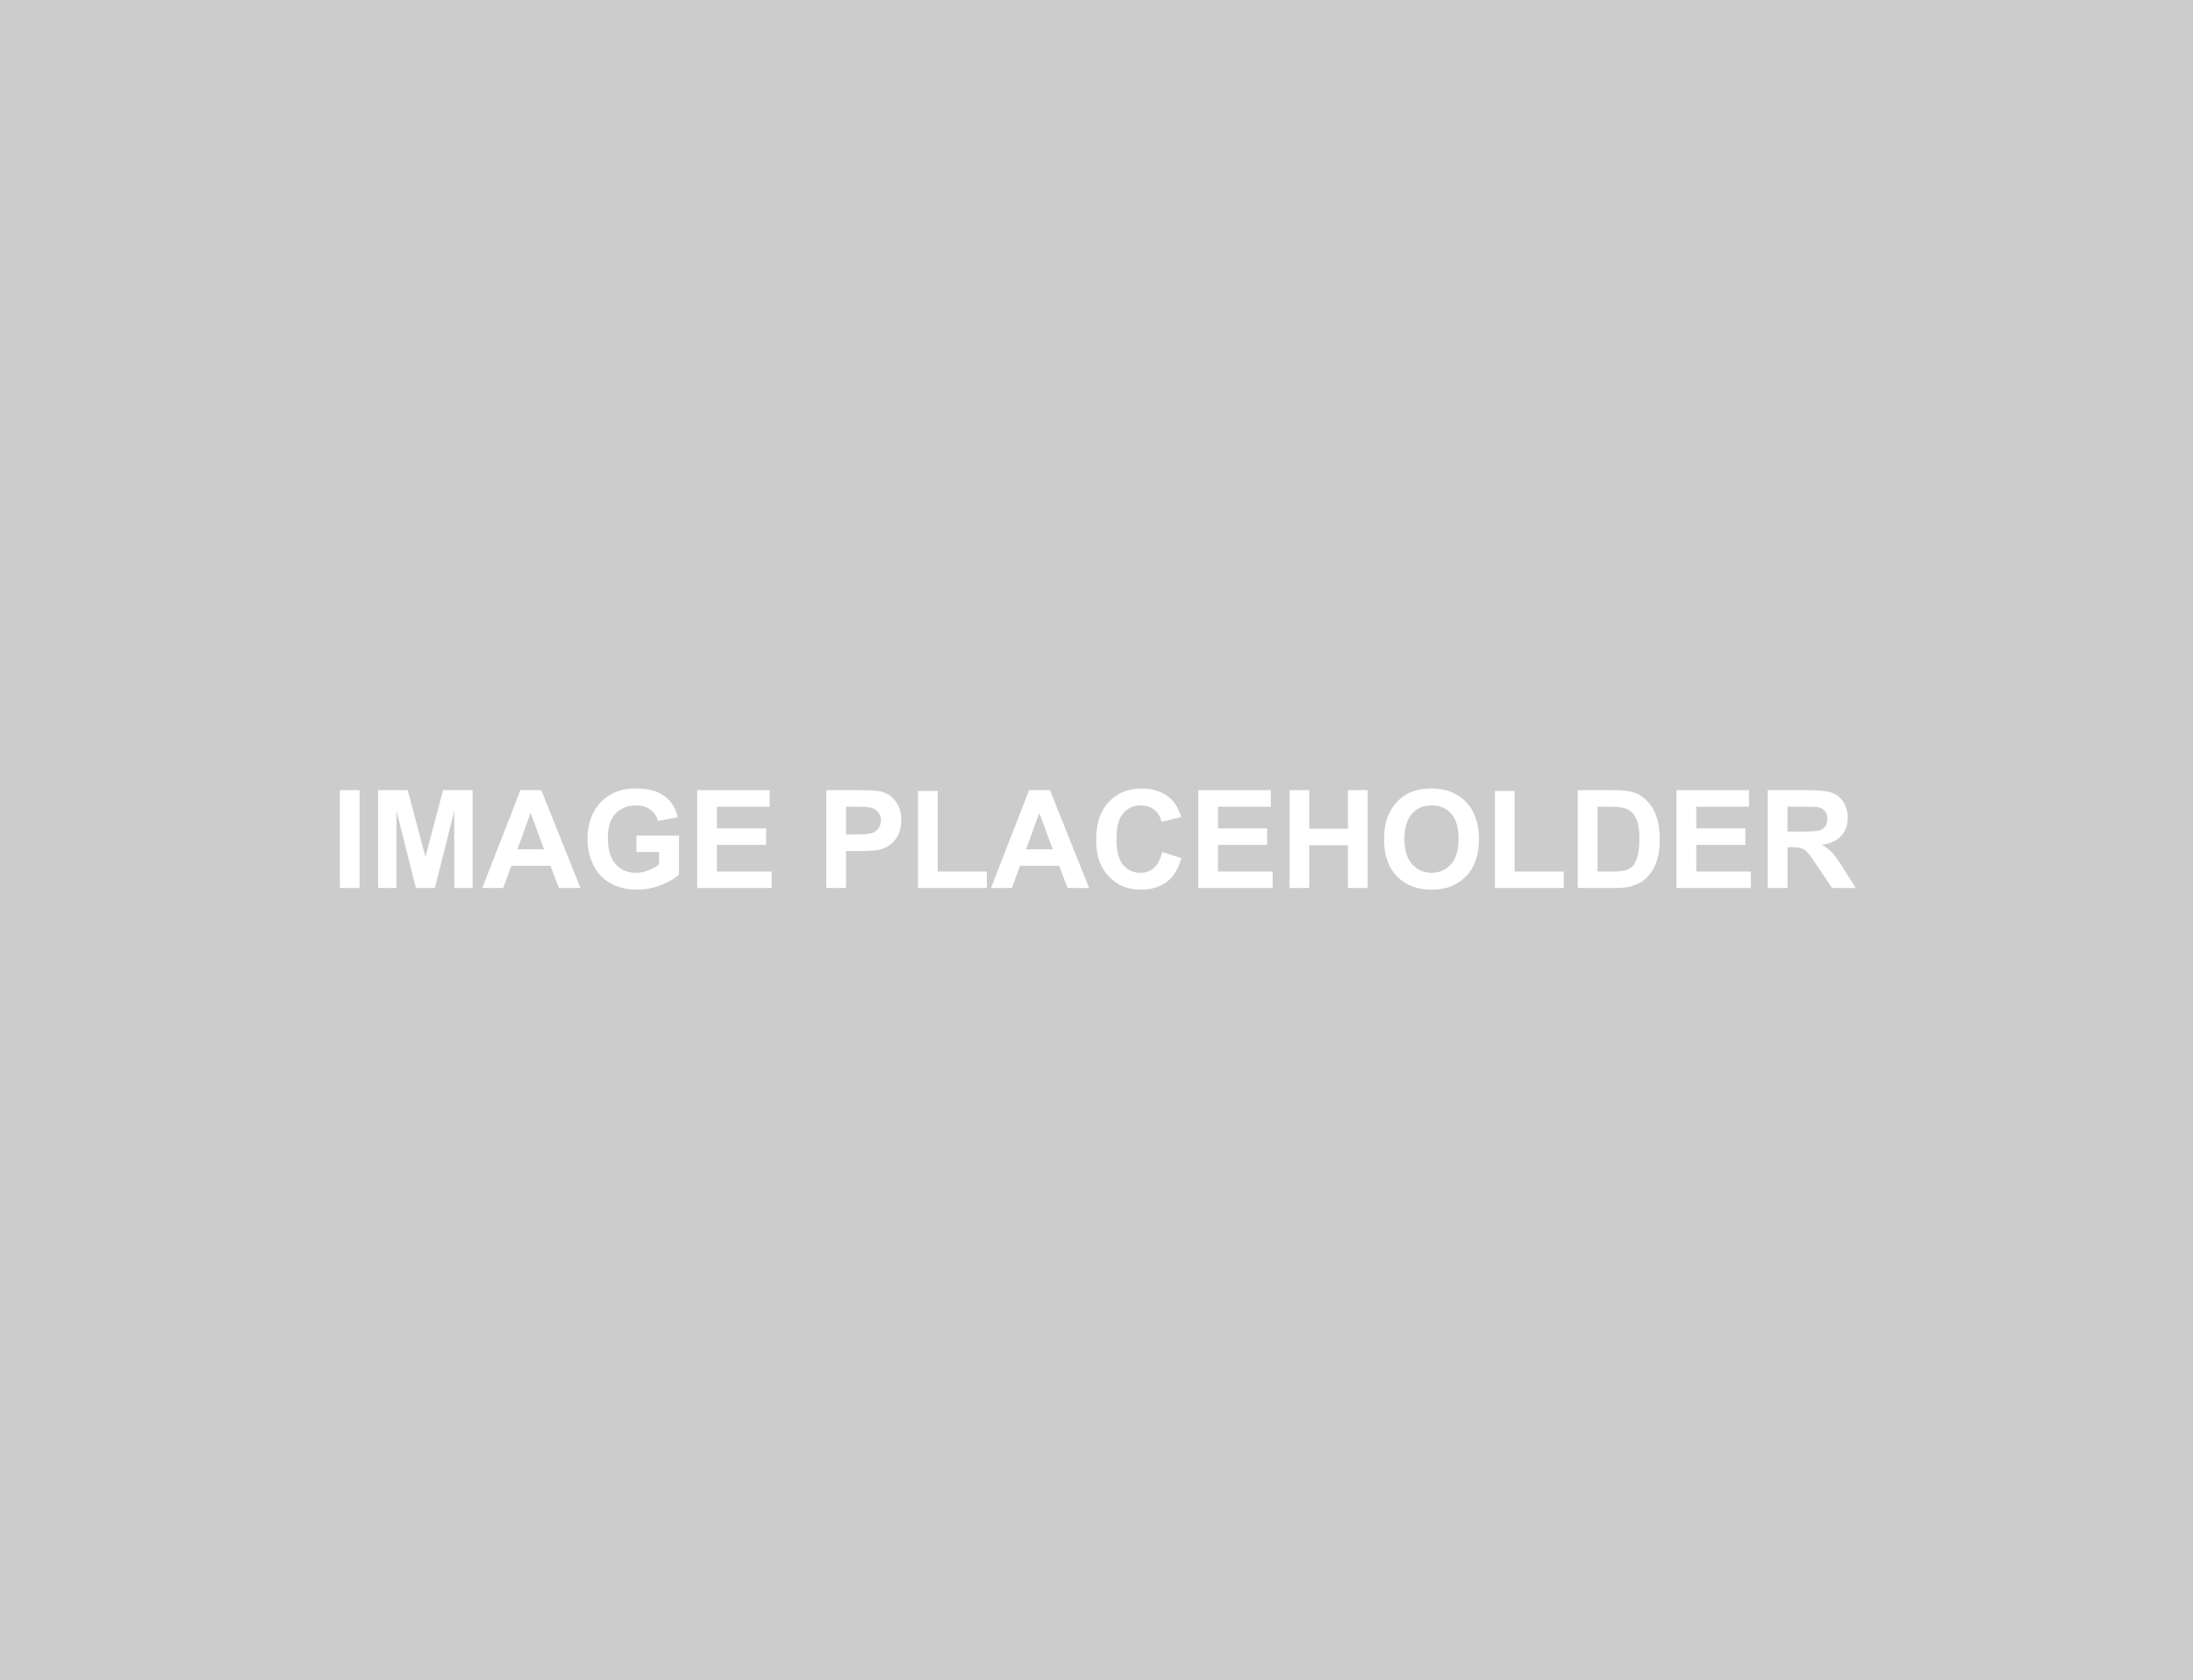
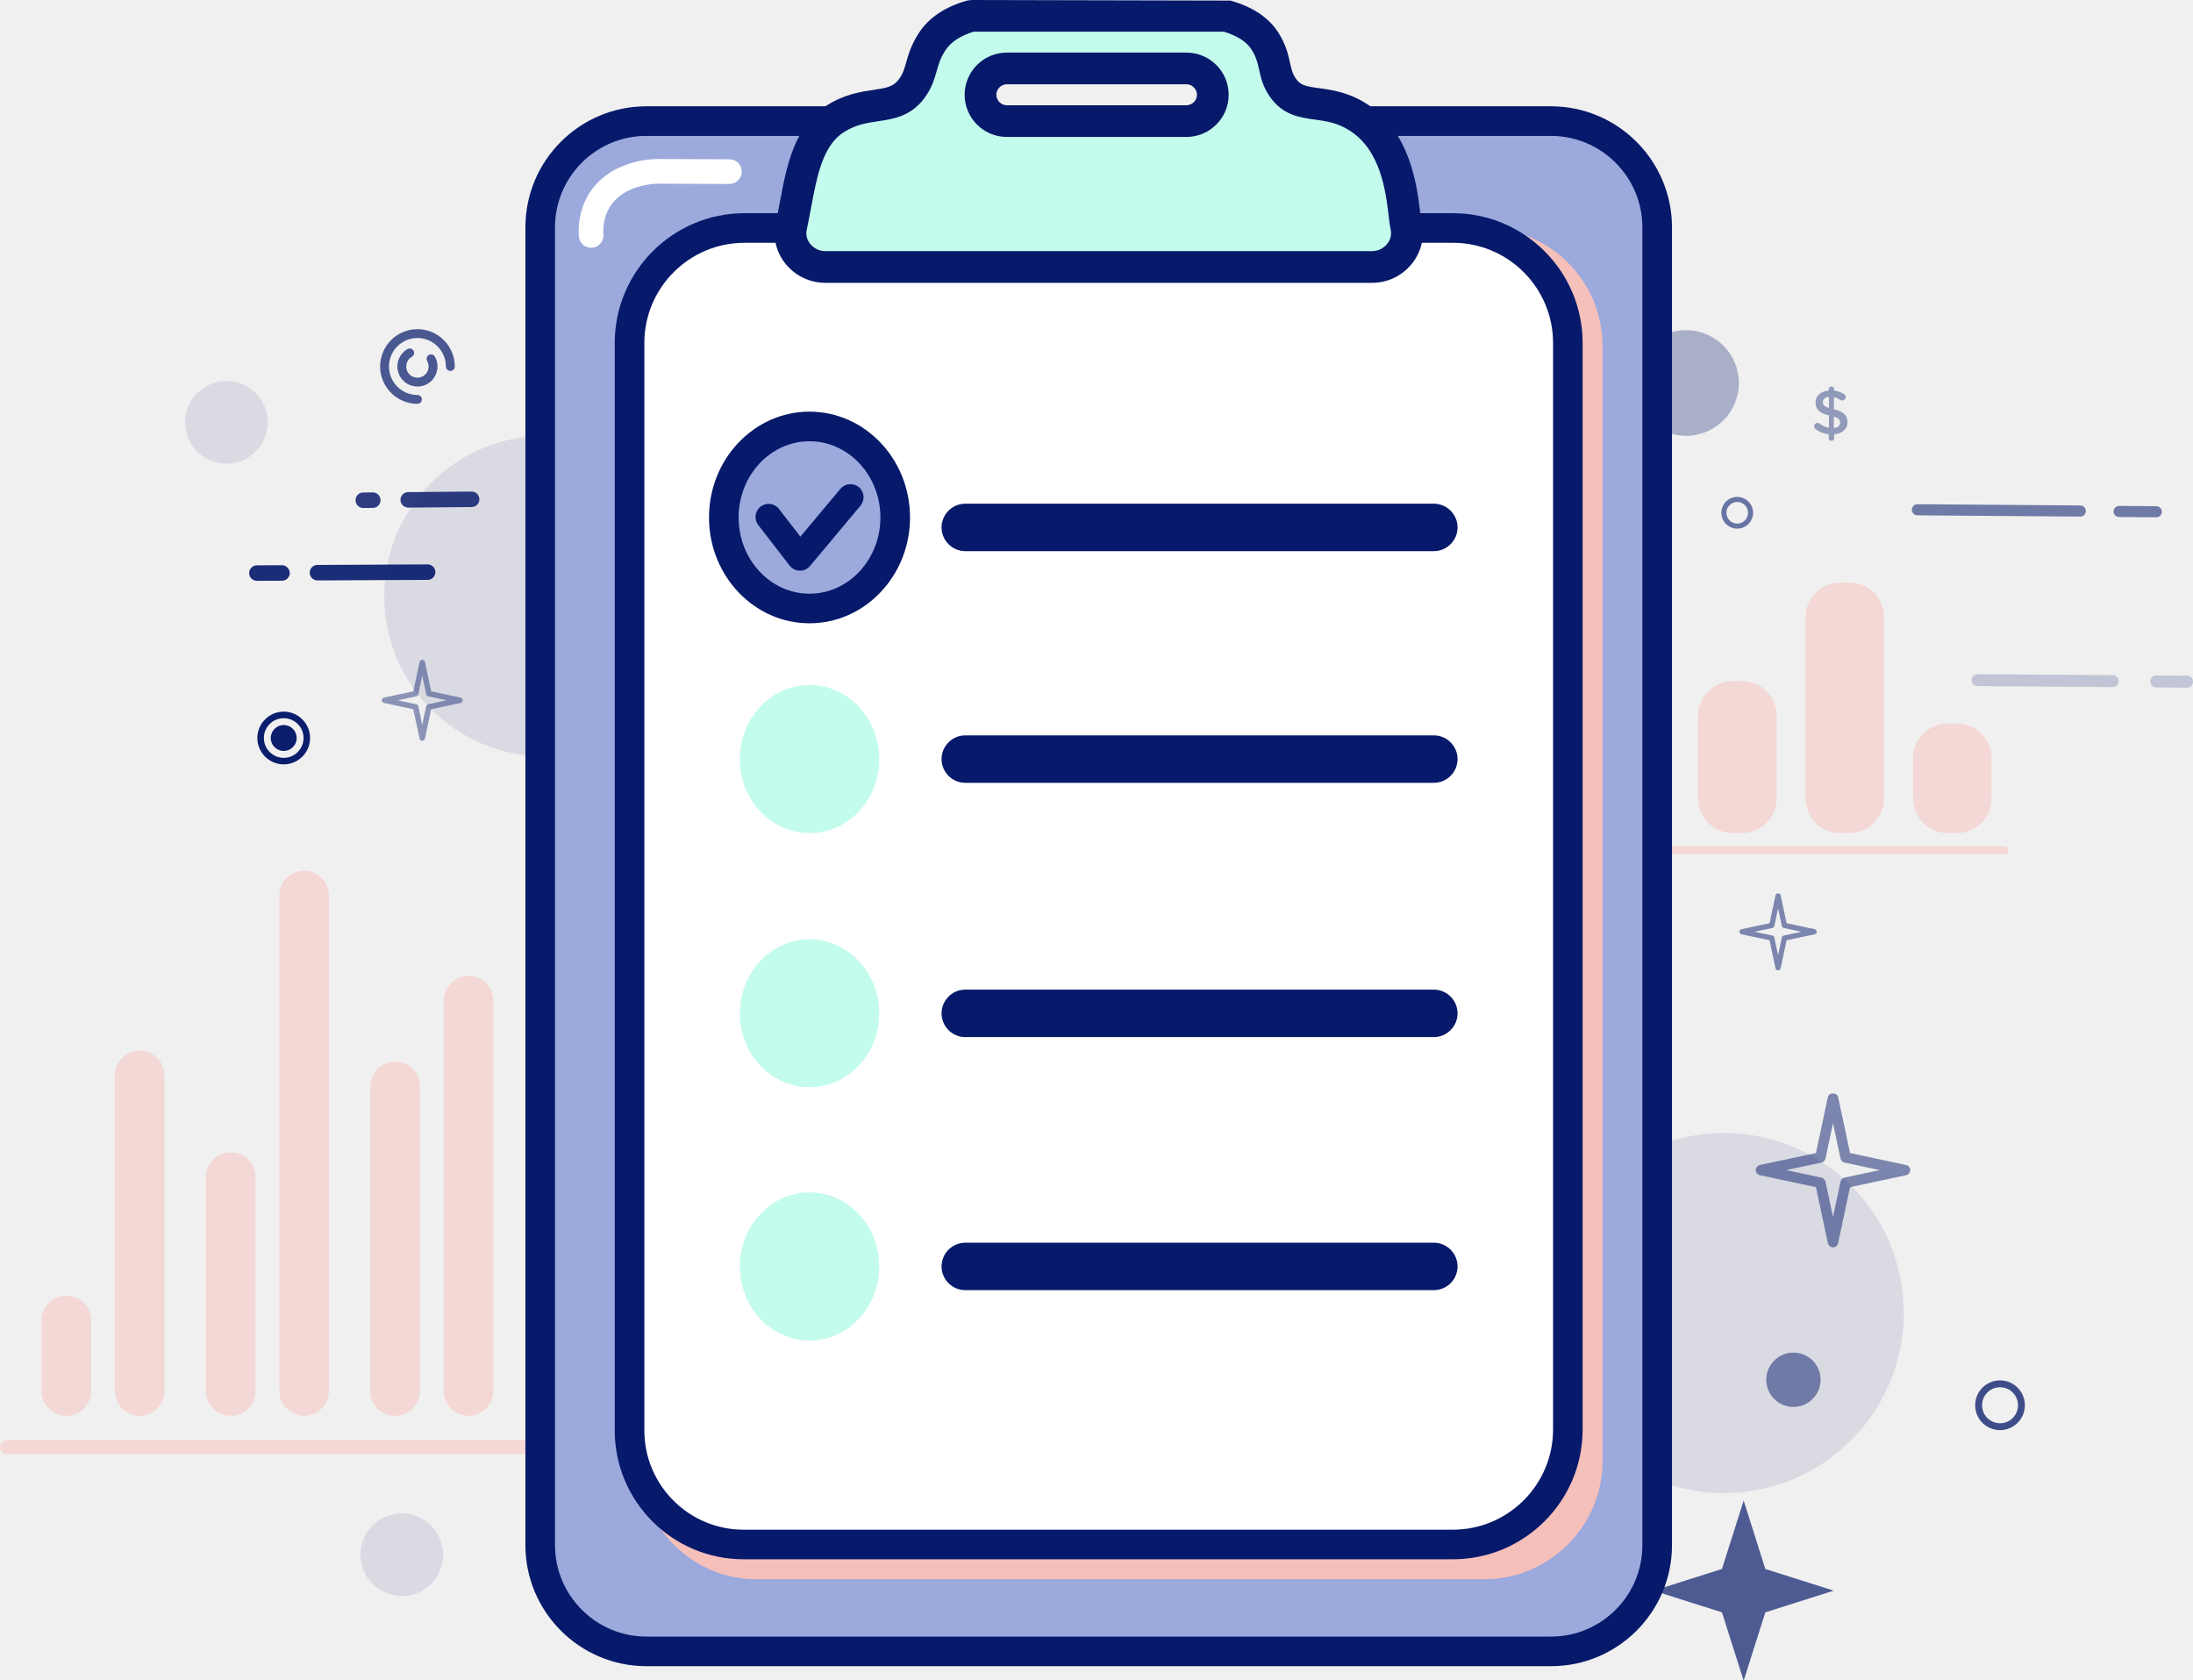
<svg xmlns="http://www.w3.org/2000/svg" version="1.1" id="Layer_1" x="0px" y="0px" width="350px" height="268px" viewBox="0 0 350 268" enable-background="new 0 0 350 268" xml:space="preserve">
-   <rect x="-19.444" y="-2.5" fill="#CCCCCC" width="388.889" height="273" />
  <g>
-     <path fill="#FFFFFF" d="M54.242,141.709v-15.612h3.151v15.612H54.242z" />
-     <path fill="#FFFFFF" d="M60.353,141.709v-15.612h4.717l2.834,10.652l2.801-10.652h4.726v15.612h-2.929v-12.29l-3.098,12.29h-3.032   l-3.093-12.29v12.29H60.353z" />
-     <path fill="#FFFFFF" d="M92.641,141.709h-3.431l-1.36-3.548h-6.241l-1.291,3.548h-3.341l6.079-15.612h3.33L92.641,141.709z    M86.836,135.534l-2.152-5.794l-2.108,5.794H86.836z" />
-     <path fill="#FFFFFF" d="M101.573,135.969v-2.628h6.796v6.215c-0.661,0.639-1.62,1.203-2.872,1.688   c-1.253,0.489-2.519,0.732-3.808,0.732c-1.634,0-3.056-0.342-4.271-1.029c-1.212-0.684-2.126-1.663-2.738-2.939   c-0.611-1.271-0.912-2.661-0.912-4.155c0-1.628,0.335-3.071,1.019-4.336c0.681-1.262,1.679-2.231,2.993-2.906   c1.002-0.519,2.246-0.778,3.74-0.778c1.937,0,3.45,0.407,4.539,1.22c1.09,0.809,1.791,1.935,2.105,3.372l-3.133,0.584   c-0.218-0.77-0.632-1.373-1.239-1.815c-0.607-0.444-1.367-0.665-2.272-0.665c-1.379,0-2.474,0.436-3.289,1.307   c-0.811,0.875-1.216,2.171-1.216,3.888c0,1.854,0.41,3.244,1.237,4.17c0.821,0.926,1.902,1.391,3.235,1.391   c0.659,0,1.321-0.132,1.986-0.392c0.665-0.255,1.233-0.571,1.707-0.946v-1.978H101.573z" />
-     <path fill="#FFFFFF" d="M111.271,141.709v-15.612h11.578v2.641h-8.422v3.462h7.838v2.63h-7.838v4.253h8.718v2.626H111.271z" />
-     <path fill="#FFFFFF" d="M131.879,141.709v-15.612h5.057c1.917,0,3.167,0.08,3.746,0.235c0.897,0.236,1.645,0.745,2.248,1.529   c0.605,0.782,0.91,1.797,0.91,3.04c0,0.959-0.175,1.764-0.525,2.418c-0.348,0.65-0.791,1.167-1.328,1.538   c-0.535,0.375-1.079,0.619-1.63,0.738c-0.753,0.152-1.844,0.225-3.273,0.225h-2.054v5.889H131.879z M135.03,128.738v4.43h1.725   c1.243,0,2.07-0.081,2.492-0.243c0.418-0.163,0.75-0.417,0.984-0.768c0.239-0.348,0.36-0.751,0.36-1.214   c0-0.568-0.168-1.038-0.504-1.402c-0.333-0.373-0.751-0.603-1.268-0.696c-0.373-0.072-1.13-0.107-2.266-0.107H135.03z" />
-     <path fill="#FFFFFF" d="M146.509,141.709v-15.484h3.151v12.858h7.837v2.626H146.509z" />
-     <path fill="#FFFFFF" d="M173.82,141.709h-3.429l-1.358-3.548h-6.24l-1.291,3.548h-3.338l6.074-15.612h3.334L173.82,141.709z    M168.02,135.534l-2.151-5.794l-2.105,5.794H168.02z" />
-     <path fill="#FFFFFF" d="M185.481,135.969l3.059,0.969c-0.469,1.709-1.247,2.973-2.338,3.8c-1.091,0.823-2.471,1.239-4.146,1.239   c-2.075,0-3.779-0.708-5.112-2.124c-1.338-1.42-2.005-3.351-2.005-5.811c0-2.598,0.671-4.616,2.013-6.053   c1.342-1.435,3.104-2.157,5.29-2.157c1.914,0,3.462,0.565,4.655,1.693c0.708,0.667,1.247,1.626,1.598,2.876l-3.116,0.745   c-0.189-0.809-0.576-1.451-1.157-1.918c-0.584-0.467-1.301-0.699-2.132-0.699c-1.165,0-2.104,0.416-2.819,1.243   c-0.725,0.834-1.087,2.176-1.087,4.037c0,1.974,0.357,3.377,1.07,4.217c0.712,0.836,1.634,1.26,2.77,1.26   c0.836,0,1.553-0.271,2.157-0.807C184.786,137.946,185.218,137.111,185.481,135.969z" />
-     <path fill="#FFFFFF" d="M191.244,141.709v-15.612h11.576v2.641h-8.427v3.462h7.838v2.63h-7.838v4.253h8.719v2.626H191.244z" />
-     <path fill="#FFFFFF" d="M205.801,141.709v-15.612h3.153v6.144h6.175v-6.144h3.148v15.612h-3.148v-6.824h-6.175v6.824H205.801z" />
-     <path fill="#FFFFFF" d="M220.896,134.001c0-1.591,0.243-2.925,0.721-4.003c0.346-0.796,0.836-1.513,1.449-2.143   c0.617-0.632,1.284-1.099,2.017-1.406c0.972-0.412,2.095-0.617,3.367-0.617c2.297,0,4.138,0.714,5.521,2.14   c1.379,1.429,2.07,3.413,2.07,5.957c0,2.513-0.684,4.491-2.054,5.911c-1.375,1.425-3.203,2.137-5.496,2.137   c-2.317,0-4.17-0.708-5.536-2.124C221.583,138.433,220.896,136.483,220.896,134.001z M224.148,133.896   c0,1.762,0.407,3.103,1.227,4.018c0.811,0.909,1.848,1.37,3.104,1.37c1.255,0,2.288-0.456,3.096-1.362   c0.802-0.901,1.21-2.264,1.21-4.069c0-1.791-0.392-3.126-1.178-4.007c-0.786-0.877-1.823-1.317-3.128-1.317   c-1.302,0-2.343,0.442-3.137,1.333C224.543,130.755,224.148,132.097,224.148,133.896z" />
-     <path fill="#FFFFFF" d="M238.584,141.709v-15.484h3.153v12.858h7.838v2.626H238.584z" />
-     <path fill="#FFFFFF" d="M251.807,126.097h5.763c1.301,0,2.293,0.099,2.973,0.3c0.917,0.266,1.703,0.748,2.354,1.437   c0.654,0.688,1.152,1.531,1.49,2.528c0.346,0.996,0.506,2.227,0.506,3.692c0,1.285-0.152,2.388-0.474,3.321   c-0.391,1.14-0.946,2.054-1.675,2.758c-0.543,0.53-1.285,0.951-2.211,1.243c-0.695,0.222-1.626,0.333-2.791,0.333h-5.936V126.097z    M254.96,128.738v10.345h2.358c0.877,0,1.515-0.054,1.905-0.152c0.511-0.128,0.936-0.35,1.276-0.646   c0.33-0.309,0.605-0.811,0.819-1.511c0.21-0.7,0.321-1.65,0.321-2.861c0-1.204-0.111-2.128-0.321-2.778   c-0.214-0.646-0.51-1.148-0.893-1.511s-0.869-0.607-1.462-0.732c-0.437-0.101-1.301-0.153-2.585-0.153H254.96z" />
-     <path fill="#FFFFFF" d="M267.568,141.709v-15.612h11.575v2.641h-8.422v3.462h7.838v2.63h-7.838v4.253h8.723v2.626H267.568z" />
-     <path fill="#FFFFFF" d="M282.128,141.709v-15.612h6.632c1.667,0,2.882,0.142,3.639,0.424c0.758,0.28,1.359,0.778,1.812,1.494   c0.457,0.716,0.684,1.535,0.684,2.459c0,1.171-0.342,2.139-1.033,2.902c-0.688,0.762-1.717,1.241-3.083,1.443   c0.679,0.395,1.238,0.833,1.688,1.309c0.44,0.48,1.038,1.319,1.79,2.538l1.907,3.042h-3.767l-2.281-3.396   c-0.811-1.214-1.362-1.976-1.663-2.292c-0.296-0.317-0.608-0.533-0.95-0.655c-0.33-0.117-0.856-0.174-1.586-0.174h-0.638v6.518   H282.128z M285.277,132.7h2.334c1.516,0,2.453-0.06,2.836-0.191c0.371-0.13,0.667-0.35,0.878-0.661   c0.218-0.311,0.32-0.702,0.32-1.169c0-0.525-0.14-0.949-0.419-1.271c-0.28-0.328-0.676-0.531-1.19-0.614   c-0.256-0.035-1.021-0.056-2.301-0.056h-2.458V132.7z" />
+     <g opacity="0.5">
+       <g id="XMLID_272_">
+         <g>
+           <g>
+             <path fill="#F5BFBA" d="M260.869,132.943h-1.473c-3.057,0-5.535-2.479-5.535-5.537v-19.999c0-3.056,2.479-5.537,5.535-5.537       h1.473c3.059,0,5.537,2.48,5.537,5.537v19.999C266.406,130.465,263.928,132.943,260.869,132.943z" />
+           </g>
+         </g>
+       </g>
+       <g id="XMLID_271_">
+         <g>
+           <g>
+             <path fill="#F5BFBA" d="M278.018,132.943h-1.469c-3.059,0-5.535-2.479-5.535-5.537v-13.169c0-3.056,2.477-5.536,5.535-5.536       h1.469c3.059,0,5.535,2.48,5.535,5.536v13.169C283.553,130.465,281.076,132.943,278.018,132.943z" />
+           </g>
+         </g>
+       </g>
+       <g id="XMLID_270_">
+         <g>
+           <g>
+             <path fill="#F5BFBA" d="M295.17,132.943h-1.473c-3.059,0-5.537-2.479-5.537-5.537V98.501c0-3.058,2.479-5.536,5.537-5.536       h1.473c3.053,0,5.531,2.478,5.531,5.536v28.905C300.701,130.465,298.223,132.943,295.17,132.943z" />
+           </g>
+         </g>
+       </g>
+       <g id="XMLID_269_">
+         <g>
+           <g>
+             <path fill="#F5BFBA" d="M312.316,132.943h-1.467c-3.059,0-5.537-2.479-5.537-5.537v-6.396c0-3.054,2.479-5.532,5.537-5.532       h1.467c3.059,0,5.537,2.478,5.537,5.532v6.396C317.854,130.465,315.375,132.943,312.316,132.943z" />
+           </g>
+         </g>
+       </g>
+       <g>
+         <g>
+           <g>
+             <path fill="#F5BFBA" d="M319.955,136.31H251.76c-0.309,0-0.559-0.284-0.559-0.633c0-0.345,0.25-0.629,0.559-0.629h68.195       c0.307,0,0.559,0.284,0.559,0.629C320.514,136.026,320.262,136.31,319.955,136.31z" />
+           </g>
+         </g>
+       </g>
+     </g>
+     <g opacity="0.1">
+       <g>
+         <path fill="#06196A" d="M279.141,237.984c-15.713,2.227-30.252-8.707-32.475-24.42c-2.223-15.712,8.707-30.248,24.42-32.471     c15.709-2.227,30.248,8.705,32.471,24.416C305.783,221.223,294.85,235.758,279.141,237.984z" />
+       </g>
+     </g>
+     <g opacity="0.69">
+       <g>
+         <polygon fill="#9BA9DD" points="270.777,253.842 276.477,252.037 278.285,246.336 280.09,252.037 285.787,253.842      280.09,255.648 278.285,261.346 276.477,255.648    " />
+         <polygon fill="#06196A" points="278.289,268.217 274.82,257.303 263.898,253.842 274.82,250.383 278.289,239.461      281.744,250.383 292.666,253.842 281.744,257.303    " />
+       </g>
+       <g>
+         <path fill="#06196A" d="M278.281,262.182L278.281,262.182c-0.361,0-0.686-0.236-0.795-0.584l-1.676-5.285l-5.283-1.674     c-0.35-0.111-0.586-0.436-0.586-0.801c0-0.359,0.236-0.682,0.586-0.793l5.283-1.676l1.676-5.285c0.219-0.697,1.371-0.697,1.594,0     l1.676,5.285l5.283,1.676c0.35,0.111,0.584,0.434,0.584,0.793c0,0.365-0.234,0.689-0.584,0.801l-5.283,1.674l-1.676,5.285     C278.971,261.945,278.646,262.182,278.281,262.182z M273.539,253.838l3.188,1.016c0.26,0.08,0.463,0.283,0.549,0.543l1.006,3.188     l1.01-3.188c0.086-0.26,0.287-0.463,0.547-0.543l3.188-1.016l-3.188-1.004c-0.26-0.086-0.461-0.289-0.547-0.549l-1.01-3.184     l-1.006,3.184c-0.086,0.26-0.289,0.463-0.549,0.549L273.539,253.838z" />
+       </g>
+     </g>
+     <g opacity="0.5">
+       <g>
+         <path fill="#06196A" d="M292.545,199.053c-0.396,0-0.738-0.276-0.818-0.666l-1.902-8.938l-8.943-1.906     c-0.385-0.081-0.662-0.422-0.662-0.814c0-0.395,0.277-0.735,0.662-0.815l8.943-1.906l1.902-8.939     c0.166-0.771,1.471-0.771,1.633,0l1.906,8.939l8.943,1.906c0.387,0.08,0.662,0.421,0.662,0.815c0,0.393-0.275,0.733-0.662,0.814     l-8.943,1.906l-1.906,8.938C293.279,198.777,292.939,199.053,292.545,199.053z M285.066,186.728l5.633,1.199     c0.324,0.069,0.576,0.321,0.646,0.642l1.199,5.638l1.201-5.638c0.068-0.32,0.32-0.572,0.641-0.642l5.637-1.199l-5.637-1.201     c-0.32-0.069-0.572-0.32-0.641-0.645l-1.201-5.634l-1.199,5.634c-0.07,0.324-0.322,0.575-0.646,0.645L285.066,186.728z" />
+       </g>
+     </g>
+     <g opacity="0.5">
+       <g>
+         <path fill="#06196A" d="M283.781,154.856c-0.199,0-0.369-0.137-0.41-0.333l-0.953-4.474l-4.469-0.949     c-0.195-0.041-0.334-0.211-0.334-0.405c0-0.203,0.139-0.374,0.334-0.414l4.469-0.949l0.953-4.47c0.082-0.389,0.734-0.389,0.814,0     l0.953,4.47l4.475,0.949c0.189,0.041,0.328,0.211,0.328,0.414c0,0.194-0.139,0.364-0.328,0.405l-4.475,0.949l-0.953,4.474     C284.146,154.719,283.975,154.856,283.781,154.856z M280.041,148.696l2.818,0.595c0.158,0.037,0.285,0.159,0.32,0.321     l0.602,2.818l0.6-2.818c0.033-0.162,0.158-0.284,0.32-0.321l2.818-0.595l-2.818-0.604c-0.162-0.037-0.287-0.158-0.32-0.321     l-0.6-2.815l-0.602,2.815c-0.035,0.163-0.162,0.284-0.32,0.321L280.041,148.696z" />
+       </g>
+     </g>
+     <g opacity="0.76">
+       <g>
+         <path fill="#06196A" d="M319.209,228.223c-1.303,0-2.576-0.633-3.336-1.801c-1.191-1.842-0.668-4.305,1.164-5.496l0,0     c1.842-1.195,4.305-0.67,5.492,1.164c1.193,1.834,0.67,4.299-1.164,5.492C320.695,228.016,319.949,228.223,319.209,228.223z      M317.639,221.846c-1.326,0.865-1.707,2.646-0.844,3.975c0.863,1.322,2.645,1.705,3.971,0.844     c1.326-0.867,1.707-2.648,0.844-3.975C320.746,221.359,318.965,220.979,317.639,221.846z" />
+       </g>
+     </g>
+     <g opacity="0.58">
+       <g>
+         <path fill="#06196A" d="M277.26,84.363c-1.348,0-2.471-1.061-2.531-2.419c-0.029-0.675,0.207-1.32,0.66-1.821     c0.459-0.499,1.084-0.789,1.756-0.819c0.658-0.035,1.322,0.203,1.822,0.659c0.498,0.457,0.791,1.079,0.818,1.756     c0.066,1.394-1.018,2.578-2.412,2.643C277.336,84.363,277.295,84.363,277.26,84.363z M277.262,80.106     c-0.027,0-0.051,0-0.08,0.002c-0.463,0.019-0.889,0.219-1.197,0.558c-0.311,0.341-0.475,0.783-0.449,1.243     c0.041,0.925,0.807,1.651,1.725,1.651c0.023,0,0.047,0,0.076-0.004c0.949-0.041,1.688-0.85,1.646-1.803     c-0.02-0.458-0.219-0.884-0.561-1.196C278.104,80.264,277.693,80.106,277.262,80.106z" />
+       </g>
+     </g>
+     <g opacity="0.5">
+       <g>
+         <circle fill="#06196A" cx="286.23" cy="220.186" r="4.334" />
+       </g>
+     </g>
+     <g opacity="0.55">
+       <g>
+         <g>
+           <path fill="#06196A" d="M332.008,82.438c0,0-0.004,0-0.008,0l-25.99-0.199c-0.49-0.004-0.883-0.403-0.881-0.896      c0.006-0.486,0.398-0.88,0.889-0.88c0,0,0,0,0.006,0l25.992,0.199c0.49,0.004,0.881,0.405,0.881,0.896      C332.893,82.047,332.496,82.438,332.008,82.438z" />
+         </g>
+       </g>
+       <g>
+         <g>
+           <path fill="#06196A" d="M344.145,82.552h-0.01l-5.93-0.042c-0.49-0.002-0.885-0.403-0.881-0.892      c0.006-0.489,0.398-0.882,0.885-0.882c0.004,0,0.008,0,0.008,0l5.93,0.043c0.492,0.003,0.885,0.403,0.885,0.892      C345.027,82.158,344.631,82.552,344.145,82.552z" />
+         </g>
+       </g>
+     </g>
+     <g opacity="0.2">
+       <g>
+         <g>
+           <path fill="#06196A" d="M337.195,109.647h-0.008l-21.568-0.152c-0.527-0.004-0.953-0.434-0.949-0.957      c0.004-0.525,0.43-0.947,0.953-0.947h0.004l21.572,0.154c0.527,0.002,0.949,0.432,0.945,0.957      C338.141,109.225,337.715,109.647,337.195,109.647z" />
+         </g>
+       </g>
+       <g>
+         <g>
+           <path fill="#06196A" d="M349.051,109.738c-0.004,0-0.004,0-0.004,0l-4.924-0.031c-0.527-0.004-0.953-0.432-0.949-0.959      c0.004-0.523,0.43-0.945,0.953-0.945h0.004l4.924,0.03c0.527,0.004,0.949,0.432,0.945,0.959      C349.996,109.316,349.574,109.738,349.051,109.738z" />
+         </g>
+       </g>
+     </g>
+     <g opacity="0.4">
+       <g>
+         <g>
+           <path fill="#06196A" d="M292.297,61.681c0.24,0,0.432,0.19,0.432,0.43v0.221c0.592,0.07,1.09,0.261,1.553,0.551      c0.158,0.089,0.299,0.239,0.299,0.48c0,0.311-0.25,0.55-0.562,0.55c-0.098,0-0.199-0.028-0.301-0.089      c-0.348-0.211-0.689-0.361-1.029-0.44v1.922c1.52,0.379,2.174,0.991,2.174,2.062c0,1.103-0.863,1.833-2.133,1.953v0.603      c0,0.239-0.191,0.43-0.432,0.43c-0.238,0-0.441-0.19-0.441-0.43v-0.623c-0.75-0.079-1.443-0.351-2.053-0.781      c-0.17-0.109-0.271-0.269-0.271-0.48c0-0.31,0.24-0.552,0.553-0.552c0.121,0,0.238,0.041,0.328,0.112      c0.475,0.341,0.934,0.57,1.484,0.671v-1.974c-1.465-0.381-2.143-0.93-2.143-2.062c0-1.073,0.848-1.813,2.102-1.915v-0.21      C291.855,61.871,292.059,61.681,292.297,61.681z M291.896,65.096v-1.772c-0.641,0.061-0.961,0.402-0.961,0.842      C290.936,64.585,291.125,64.846,291.896,65.096z M292.688,66.489v1.821c0.641-0.069,0.992-0.39,0.992-0.87      C293.68,67,293.457,66.728,292.688,66.489z" />
+         </g>
+       </g>
+     </g>
+     <g opacity="0.3">
+       <g>
+         <path fill="#06196A" d="M277.521,61.119c0,4.659-3.77,8.433-8.432,8.433c-4.656,0-8.428-3.774-8.428-8.433     c0-4.655,3.771-8.43,8.428-8.43C273.752,52.689,277.521,56.463,277.521,61.119z" />
+       </g>
+     </g>
+     <g opacity="0.5">
+       <g id="XMLID_257_">
+         <g id="XMLID_258_">
+           <g id="XMLID_268_">
+             <g>
+               <g>
+                 <path fill="#F5BFBA" d="M10.583,225.936L10.583,225.936c-2.184,0-3.954-1.77-3.954-3.955v-11.262         c0-2.184,1.77-3.951,3.954-3.951l0,0c2.184,0,3.956,1.768,3.956,3.951v11.262C14.54,224.166,12.768,225.936,10.583,225.936z" />
+               </g>
+             </g>
+           </g>
+           <g id="XMLID_267_">
+             <g>
+               <g>
+                 <path fill="#F5BFBA" d="M22.299,225.936L22.299,225.936c-2.185,0-3.955-1.77-3.955-3.955v-50.353         c0-2.189,1.77-3.958,3.955-3.958l0,0c2.184,0,3.954,1.769,3.954,3.958v50.353C26.253,224.166,24.482,225.936,22.299,225.936z         " />
+               </g>
+             </g>
+           </g>
+           <g id="XMLID_266_">
+             <g>
+               <g>
+                 <path fill="#F5BFBA" d="M36.822,225.936L36.822,225.936c-2.184,0-3.956-1.77-3.956-3.955v-34.122         c0-2.183,1.772-3.95,3.956-3.95l0,0c2.185,0,3.955,1.768,3.955,3.95v34.122C40.777,224.166,39.007,225.936,36.822,225.936z" />
+               </g>
+             </g>
+           </g>
+           <g id="XMLID_265_">
+             <g>
+               <g>
+                 <path fill="#F5BFBA" d="M48.536,225.936L48.536,225.936c-2.184,0-3.954-1.77-3.954-3.955v-79.077         c0-2.186,1.77-3.958,3.954-3.958l0,0c2.186,0,3.957,1.773,3.957,3.958v79.077C52.492,224.166,50.722,225.936,48.536,225.936z         " />
+               </g>
+             </g>
+           </g>
+           <g id="XMLID_264_">
+             <g>
+               <g>
+                 <path fill="#F5BFBA" d="M63.059,225.936L63.059,225.936c-2.184,0-3.954-1.77-3.954-3.955v-48.613         c0-2.186,1.771-3.954,3.954-3.954l0,0c2.187,0,3.957,1.768,3.957,3.954v48.613C67.016,224.166,65.246,225.936,63.059,225.936         z" />
+               </g>
+             </g>
+           </g>
+           <g id="XMLID_263_">
+             <g>
+               <g>
+                 <path fill="#F5BFBA" d="M74.775,225.936L74.775,225.936c-2.184,0-3.955-1.77-3.955-3.955v-62.297         c0-2.187,1.771-3.955,3.955-3.955l0,0c2.184,0,3.954,1.768,3.954,3.955v62.297C78.729,224.166,76.959,225.936,74.775,225.936         z" />
+               </g>
+             </g>
+           </g>
+           <g id="XMLID_262_">
+             <g>
+               <g>
+                 <path fill="#F5BFBA" d="M89.298,225.936L89.298,225.936c-2.184,0-3.954-1.77-3.954-3.955v-55.941         c0-2.182,1.771-3.955,3.954-3.955l0,0c2.184,0,3.955,1.773,3.955,3.955v55.941C93.253,224.166,91.482,225.936,89.298,225.936         z" />
+               </g>
+             </g>
+           </g>
+           <g id="XMLID_261_">
+             <g>
+               <g>
+                 <path fill="#F5BFBA" d="M101.014,225.936L101.014,225.936c-2.184,0-3.956-1.77-3.956-3.955V119.868         c0-2.187,1.772-3.957,3.956-3.957l0,0c2.185,0,3.955,1.77,3.955,3.957V221.98         C104.968,224.166,103.198,225.936,101.014,225.936z" />
+               </g>
+             </g>
+           </g>
+           <g id="XMLID_260_">
+             <g>
+               <g>
+                 <path fill="#F5BFBA" d="M115.538,225.936L115.538,225.936c-2.186,0-3.957-1.77-3.957-3.955V158.52         c0-2.182,1.771-3.955,3.957-3.955l0,0c2.184,0,3.955,1.772,3.955,3.955v63.461         C119.492,224.166,117.722,225.936,115.538,225.936z" />
+               </g>
+             </g>
+           </g>
+           <g id="XMLID_259_">
+             <g>
+               <g>
+                 <path fill="#F5BFBA" d="M127.25,225.936L127.25,225.936c-2.184,0-3.954-1.77-3.954-3.955v-79.1         c0-2.182,1.771-3.951,3.954-3.951l0,0c2.187,0,3.958,1.769,3.958,3.951v79.1C131.209,224.166,129.437,225.936,127.25,225.936         z" />
+               </g>
+             </g>
+           </g>
+         </g>
+       </g>
+       <g>
+         <g>
+           <g>
+             <path fill="#F5BFBA" d="M136.725,232.055H1.113C0.5,232.055,0,231.557,0,230.939c0-0.607,0.5-1.111,1.113-1.111h135.612       c0.608,0,1.111,0.504,1.111,1.111C137.836,231.557,137.333,232.055,136.725,232.055z" />
+           </g>
+         </g>
+       </g>
+     </g>
+     <g opacity="0.1">
+       <g>
+         <path fill="#06196A" d="M63.206,254.633c3.606,0.512,6.943-1.998,7.455-5.604c0.509-3.611-2-6.943-5.607-7.455     c-3.605-0.512-6.944,1.994-7.455,5.605C57.089,250.785,59.598,254.123,63.206,254.633z" />
+       </g>
+     </g>
+     <g opacity="0.1">
+       <g>
+         <circle fill="#06196A" cx="86.9" cy="95.127" r="25.573" />
+       </g>
+     </g>
+     <g opacity="0.1">
+       <g>
+         <circle fill="#06196A" cx="36.144" cy="67.395" r="6.595" />
+       </g>
+     </g>
+     <g opacity="0.43">
+       <g>
+         <path fill="#06196A" d="M67.391,118.213c-0.207,0-0.383-0.146-0.426-0.349l-1.002-4.682l-4.682-1     c-0.203-0.042-0.347-0.221-0.347-0.428c0-0.207,0.144-0.385,0.347-0.428l4.682-0.998l1.002-4.683     c0.042-0.205,0.219-0.347,0.426-0.347l0,0c0.209,0,0.385,0.142,0.428,0.347l0.998,4.683l4.686,0.998     c0.203,0.043,0.345,0.221,0.345,0.428c0,0.207-0.142,0.386-0.345,0.428l-4.686,1l-0.998,4.682     C67.776,118.066,67.6,118.213,67.391,118.213z M63.473,111.753l2.953,0.631c0.168,0.035,0.3,0.168,0.337,0.336l0.628,2.951     l0.628-2.951c0.037-0.168,0.168-0.302,0.337-0.336l2.955-0.631l-2.955-0.628c-0.168-0.035-0.3-0.168-0.337-0.336l-0.628-2.953     l-0.628,2.953c-0.037,0.168-0.168,0.302-0.337,0.336L63.473,111.753z" />
+       </g>
+     </g>
+     <g opacity="0.71">
+       <g>
+         <g>
+           <path fill="#06196A" d="M66.623,64.443c-3.285,0-5.956-2.673-5.956-5.956c0-3.285,2.671-5.958,5.956-5.958      c3.283,0,5.958,2.673,5.958,5.958c0,0.389-0.316,0.706-0.706,0.706c-0.391,0-0.708-0.316-0.708-0.706      c0-2.508-2.038-4.546-4.544-4.546c-2.504,0-4.544,2.038-4.544,4.546c0,2.504,2.04,4.542,4.544,4.542      c0.392,0,0.706,0.316,0.706,0.706C67.329,64.126,67.014,64.443,66.623,64.443z" />
+         </g>
+       </g>
+       <g>
+         <g>
+           <path fill="#06196A" d="M66.628,61.683c-1.119,0-2.204-0.583-2.792-1.624c-0.866-1.533-0.323-3.49,1.21-4.36      c0.341-0.19,0.769-0.069,0.963,0.268c0.193,0.341,0.073,0.769-0.266,0.963c-0.86,0.485-1.165,1.578-0.678,2.438      c0.483,0.856,1.574,1.158,2.438,0.675c0.856-0.484,1.16-1.58,0.675-2.437c-0.192-0.339-0.073-0.771,0.268-0.961      c0.333-0.191,0.771-0.073,0.961,0.268c0.868,1.535,0.324,3.492-1.211,4.36C67.702,61.551,67.162,61.683,66.628,61.683z" />
+         </g>
+       </g>
+     </g>
+     <g opacity="0.98">
+       <g>
+         <g>
+           <path fill="#06196A" d="M45.281,121.98c-2.32,0-4.208-1.886-4.208-4.208c0-2.318,1.888-4.207,4.208-4.207      c2.32,0,4.208,1.888,4.208,4.207C49.489,120.094,47.601,121.98,45.281,121.98z M45.281,114.611      c-1.746,0-3.164,1.417-3.164,3.162c0,1.746,1.417,3.165,3.164,3.165c1.744,0,3.164-1.419,3.164-3.165      C48.444,116.028,47.025,114.611,45.281,114.611z" />
+         </g>
+       </g>
+       <g>
+         <g>
+           <circle fill="#06196A" cx="45.28" cy="117.772" r="2.068" />
+         </g>
+       </g>
+     </g>
+     <g opacity="0.91">
+       <g>
+         <g>
+           <path fill="#06196A" d="M50.665,92.625c-0.678,0-1.231-0.549-1.235-1.231c-0.002-0.681,0.547-1.237,1.23-1.241l17.582-0.085      h0.006c0.679,0,1.233,0.549,1.237,1.231c0,0.683-0.547,1.237-1.231,1.241l-17.583,0.085H50.665z" />
+         </g>
+       </g>
+       <g>
+         <g>
+           <path fill="#06196A" d="M41.002,92.688c-0.681,0-1.233-0.552-1.235-1.233c-0.004-0.684,0.547-1.237,1.23-1.239l4.014-0.014      c0.594-0.03,1.237,0.55,1.241,1.233c0.002,0.681-0.55,1.235-1.233,1.239l-4.014,0.014      C41.004,92.688,41.004,92.688,41.002,92.688z" />
+         </g>
+       </g>
+     </g>
+     <g opacity="0.83">
+       <g>
+         <g>
+           <path fill="#06196A" d="M65.15,81.004c-0.677,0-1.231-0.547-1.237-1.225c-0.004-0.681,0.543-1.241,1.226-1.247l10.122-0.087      c0,0,0.006,0,0.008,0c0.678,0,1.231,0.547,1.237,1.227c0.006,0.682-0.543,1.241-1.227,1.245l-10.12,0.087      C65.158,81.004,65.154,81.004,65.15,81.004z" />
+         </g>
+       </g>
+       <g>
+         <g>
+           <path fill="#06196A" d="M57.976,81.065c-0.677,0-1.229-0.548-1.235-1.225c-0.006-0.683,0.543-1.239,1.223-1.247l1.525-0.014      c0.004,0,0.008,0,0.012,0c0.677,0,1.227,0.548,1.235,1.225c0.006,0.683-0.544,1.239-1.223,1.247l-1.525,0.014      C57.983,81.065,57.979,81.065,57.976,81.065z" />
+         </g>
+       </g>
+     </g>
+     <g>
+       <g>
+         <g>
+           <path fill="#9BA9DD" d="M247.543,263.531H103.175c-9.367,0-16.959-7.592-16.959-16.953V36.267      c0-9.357,7.587-16.941,16.943-16.941h144.366c9.365,0,16.959,7.592,16.959,16.959v210.311      C264.484,255.947,256.898,263.531,247.543,263.531z" />
+           <path fill="#06196A" d="M247.543,265.609H103.175c-10.497,0-19.036-8.539-19.036-19.031V36.267      c0-10.486,8.531-19.018,19.02-19.018h144.366c10.496,0,19.033,8.54,19.033,19.036v210.311      C266.559,257.08,258.031,265.609,247.543,265.609z M103.159,21.402c-8.196,0-14.866,6.668-14.866,14.865v210.311      c0,8.205,6.675,14.877,14.882,14.877h144.368c8.195,0,14.863-6.668,14.863-14.859V36.285c0-8.207-6.676-14.883-14.881-14.883      H103.159z" />
+         </g>
+         <g>
+           <path fill="#06196A" d="M247.543,265.896H103.175c-10.654,0-19.32-8.668-19.32-19.318V36.267      c0-10.645,8.657-19.304,19.302-19.304h144.368c10.654,0,19.322,8.665,19.322,19.32v210.308      C266.848,257.238,258.189,265.896,247.543,265.896z M103.157,21.687c-8.039,0-14.579,6.54-14.579,14.581v210.311      c0,8.047,6.548,14.594,14.597,14.594h144.368c8.041,0,14.58-6.543,14.58-14.58V36.284c0-8.049-6.547-14.597-14.598-14.597      H103.157z" />
+         </g>
+       </g>
+       <g>
+         <g>
+           <path fill="#F5BFBA" d="M255.764,55.228v177.975c0,10.314-8.506,18.818-18.824,18.818H120.707      c-9.292,0-17.008-6.926-18.425-15.826c2.914,6.061,9.213,10.314,16.379,10.314h113.242c10.078,0,18.35-8.27,18.35-18.35V54.756      c0-10.158-8.271-18.349-18.35-18.349h5.037C247.334,36.407,255.764,44.833,255.764,55.228z" />
+         </g>
+       </g>
+       <g>
+         <g>
+           <path fill="#FFFFFF" d="M231.883,246.475H118.668c-10.005,0-18.194-8.186-18.194-18.195V54.731      c0-10.09,8.255-18.346,18.346-18.346h113.062c10.131,0,18.344,8.213,18.344,18.346v173.394      C250.227,238.215,241.969,246.475,231.883,246.475z" />
+         </g>
+         <g>
+           <path fill="#06196A" d="M231.883,248.834H118.668c-11.334,0-20.555-9.219-20.555-20.555V54.729      c0-11.417,9.288-20.707,20.707-20.707h113.062c11.416,0,20.703,9.29,20.703,20.707v173.4      C252.586,239.547,243.299,248.834,231.883,248.834z M118.821,38.745c-8.813,0-15.984,7.17-15.984,15.984v173.55      c0,8.729,7.104,15.834,15.832,15.834h113.214c8.812,0,15.984-7.172,15.984-15.984v-173.4c0-8.813-7.172-15.984-15.984-15.984      H118.821z" />
+         </g>
+       </g>
+       <g>
+         <g>
+           <path fill="#9BA9DD" d="M142.877,82.576c0,8.028-6.12,14.528-13.684,14.528c-7.55,0-13.674-6.5-13.674-14.528      c0-7.99,6.124-14.524,13.674-14.524C136.757,68.052,142.877,74.586,142.877,82.576z" />
+           <path fill="#06196A" d="M129.193,99.181c-8.686,0-15.75-7.448-15.75-16.604c0-9.154,7.065-16.6,15.75-16.6      c8.691,0,15.761,7.446,15.761,16.6C144.955,91.732,137.885,99.181,129.193,99.181z M129.193,70.129      c-6.394,0-11.598,5.583-11.598,12.447c0,6.866,5.204,12.451,11.598,12.451c6.4,0,11.608-5.585,11.608-12.451      C140.801,75.712,135.593,70.129,129.193,70.129z" />
+         </g>
+         <g>
+           <path fill="#06196A" d="M129.193,99.467c-8.841,0-16.035-7.576-16.035-16.891c0-9.31,7.193-16.884,16.035-16.884      c8.846,0,16.045,7.574,16.045,16.884C145.238,91.891,138.039,99.467,129.193,99.467z M129.193,70.415      c-6.236,0-11.312,5.458-11.312,12.162c0,6.708,5.076,12.168,11.312,12.168c6.242,0,11.32-5.46,11.32-12.168      C140.513,75.872,135.436,70.415,129.193,70.415z" />
+         </g>
+       </g>
+       <g>
+         <g>
+           <path fill="#C3FBED" d="M140.327,121.153c0,6.501-4.977,11.798-11.133,11.798c-6.132,0-11.119-5.297-11.119-11.798      c0-6.534,4.987-11.833,11.119-11.833C135.35,109.32,140.327,114.619,140.327,121.153z" />
+         </g>
+       </g>
+       <g>
+         <g>
+           <path fill="#C3FBED" d="M140.327,161.699c0,6.535-4.977,11.803-11.133,11.803c-6.132,0-11.119-5.268-11.119-11.803      c0-6.498,4.987-11.798,11.119-11.798C135.35,149.901,140.327,155.201,140.327,161.699z" />
+         </g>
+       </g>
+       <g>
+         <g>
+           <path fill="#C3FBED" d="M140.327,202.127c0,6.49-4.977,11.795-11.133,11.795c-6.132,0-11.119-5.305-11.119-11.795      c0-6.538,4.987-11.838,11.119-11.838C135.35,190.289,140.327,195.589,140.327,202.127z" />
+         </g>
+       </g>
+       <g>
+         <g>
+           <path fill="#06196A" d="M228.836,87.954H154.06c-2.085,0-3.788-1.703-3.788-3.786l0,0c0-2.083,1.703-3.786,3.788-3.786h74.776      c2.084,0,3.789,1.703,3.789,3.786l0,0C232.625,86.251,230.92,87.954,228.836,87.954z" />
+         </g>
+       </g>
+       <g>
+         <g>
+           <path fill="#06196A" d="M228.836,124.925H154.06c-2.085,0-3.788-1.703-3.788-3.784l0,0c0-2.085,1.703-3.788,3.788-3.788h74.776      c2.084,0,3.789,1.703,3.789,3.788l0,0C232.625,123.222,230.92,124.925,228.836,124.925z" />
+         </g>
+       </g>
+       <g>
+         <g>
+           <path fill="#06196A" d="M228.836,165.503H154.06c-2.085,0-3.788-1.703-3.788-3.788l0,0c0-2.081,1.703-3.788,3.788-3.788h74.776      c2.084,0,3.789,1.708,3.789,3.788l0,0C232.625,163.8,230.92,165.503,228.836,165.503z" />
+         </g>
+       </g>
+       <g>
+         <g>
+           <path fill="#06196A" d="M228.836,205.887H154.06c-2.085,0-3.788-1.703-3.788-3.783l0,0c0-2.085,1.703-3.789,3.788-3.789h74.776      c2.084,0,3.789,1.703,3.789,3.789l0,0C232.625,204.184,230.92,205.887,228.836,205.887z" />
+         </g>
+       </g>
+       <g>
+         <g>
+           <g>
+             <path fill="#06196A" d="M127.677,91.067c-0.014,0-0.026,0-0.041,0c-0.633-0.012-1.227-0.312-1.614-0.809l-5.007-6.477       c-0.708-0.913-0.538-2.229,0.375-2.937c0.909-0.702,2.227-0.545,2.934,0.375l3.417,4.421l6.388-7.629       c0.738-0.892,2.06-1.001,2.945-0.266c0.888,0.743,1.006,2.064,0.259,2.949l-8.053,9.625       C128.881,90.795,128.297,91.067,127.677,91.067z" />
+           </g>
+         </g>
+       </g>
+       <g>
+         <g>
+           <path fill="#FFFFFF" d="M94.342,39.544c-1.03,0-1.894-0.799-1.963-1.839c-0.108-1.639,0.057-4.099,1.458-6.506      c3.472-5.976,11.022-5.846,11.352-5.822l11.235,0.041c1.086,0.004,1.965,0.89,1.961,1.977c-0.004,1.083-0.886,1.961-1.969,1.961      c0,0-0.004,0-0.008,0l-11.283-0.042c-0.092,0.008-5.593-0.081-7.885,3.861c-0.9,1.552-1.006,3.182-0.931,4.273      c0.071,1.085-0.75,2.022-1.835,2.095C94.427,39.542,94.386,39.544,94.342,39.544z" />
+         </g>
+       </g>
+       <g>
+         <g>
+           <path fill="#C3FBED" d="M204.762,14.013c-1.721-2.458-0.938-4.394-2.872-7.446c-0.827-1.31-2.485-3.001-6.197-4.038h-40.684      c-3.593,1.03-5.296,2.697-6.188,4.038c-2.093,3.153-1.46,5.08-3.318,7.579c-2.848,3.833-6.992,1.578-12.09,4.751      c-5.299,3.297-5.725,10.792-7.135,17.251c-0.729,3.344,2.019,6.457,5.443,6.457h87.26c3.424,0,6.174-3.113,5.443-6.457      c-0.615-2.812-0.459-12.932-7.755-17.505C211.498,15.4,207.381,17.764,204.762,14.013z M189.361,19.326h-28.674      c-2.312,0-4.202-1.893-4.202-4.204s1.89-4.204,4.202-4.204h28.674c2.312,0,4.202,1.892,4.202,4.204      S191.674,19.326,189.361,19.326z" />
+         </g>
+         <g>
+           <path fill="#06196A" d="M218.98,45.133h-87.26c-2.48,0-4.796-1.107-6.355-3.043c-1.486-1.845-2.054-4.208-1.558-6.481      c0.237-1.091,0.446-2.208,0.655-3.33c1.071-5.725,2.284-12.212,7.615-15.529c2.774-1.728,5.297-2.103,7.325-2.401      c2.182-0.327,3.188-0.519,4.072-1.712c0.636-0.86,0.852-1.622,1.152-2.679c0.357-1.275,0.811-2.863,2.084-4.788      c1.574-2.371,4.133-4.077,7.601-5.074L155.008,0l41.366,0.093c3.549,0.992,6.124,2.713,7.653,5.119      c1.221,1.926,1.574,3.526,1.861,4.812c0.235,1.051,0.386,1.742,0.945,2.539l0,0c0.713,1.022,1.492,1.207,3.711,1.511      c2.057,0.282,4.611,0.635,7.471,2.425c7.09,4.445,8.133,13.171,8.635,17.365c0.086,0.729,0.15,1.326,0.244,1.744      c0.494,2.271-0.07,4.634-1.559,6.479C223.779,44.024,221.463,45.133,218.98,45.133z M155.378,5.056      c-2.105,0.657-3.606,1.632-4.449,2.91c-0.844,1.264-1.12,2.237-1.436,3.367c-0.361,1.27-0.766,2.711-1.955,4.317      c-2.174,2.925-4.948,3.336-7.394,3.699c-1.805,0.27-3.513,0.521-5.398,1.695c-3.439,2.142-4.348,7.008-5.313,12.164      c-0.217,1.172-0.436,2.342-0.685,3.48c-0.231,1.053,0.251,1.85,0.558,2.229c0.584,0.728,1.486,1.162,2.415,1.162h87.26      c0.93,0,1.83-0.436,2.418-1.162c0.305-0.379,0.781-1.176,0.557-2.229c-0.119-0.534-0.217-1.294-0.326-2.221      c-0.471-3.936-1.258-10.519-6.299-13.681c-1.938-1.216-3.654-1.452-5.475-1.701c-2.4-0.331-5.127-0.706-7.166-3.624l0,0      c-1.133-1.618-1.457-3.064-1.736-4.339c-0.244-1.087-0.451-2.022-1.201-3.202c-0.795-1.251-2.279-2.214-4.42-2.863H155.378z       M189.361,21.853h-28.674c-3.711,0-6.733-3.02-6.733-6.73c0-3.713,3.022-6.73,6.733-6.73h28.674c3.711,0,6.732,3.017,6.732,6.73      C196.094,18.833,193.072,21.853,189.361,21.853z M160.687,13.447c-0.909,0-1.671,0.769-1.671,1.675      c0,0.906,0.763,1.675,1.671,1.675h28.674c0.908,0,1.676-0.769,1.676-1.675c0-0.907-0.768-1.675-1.676-1.675H160.687z" />
+         </g>
+       </g>
+     </g>
  </g>
</svg>
